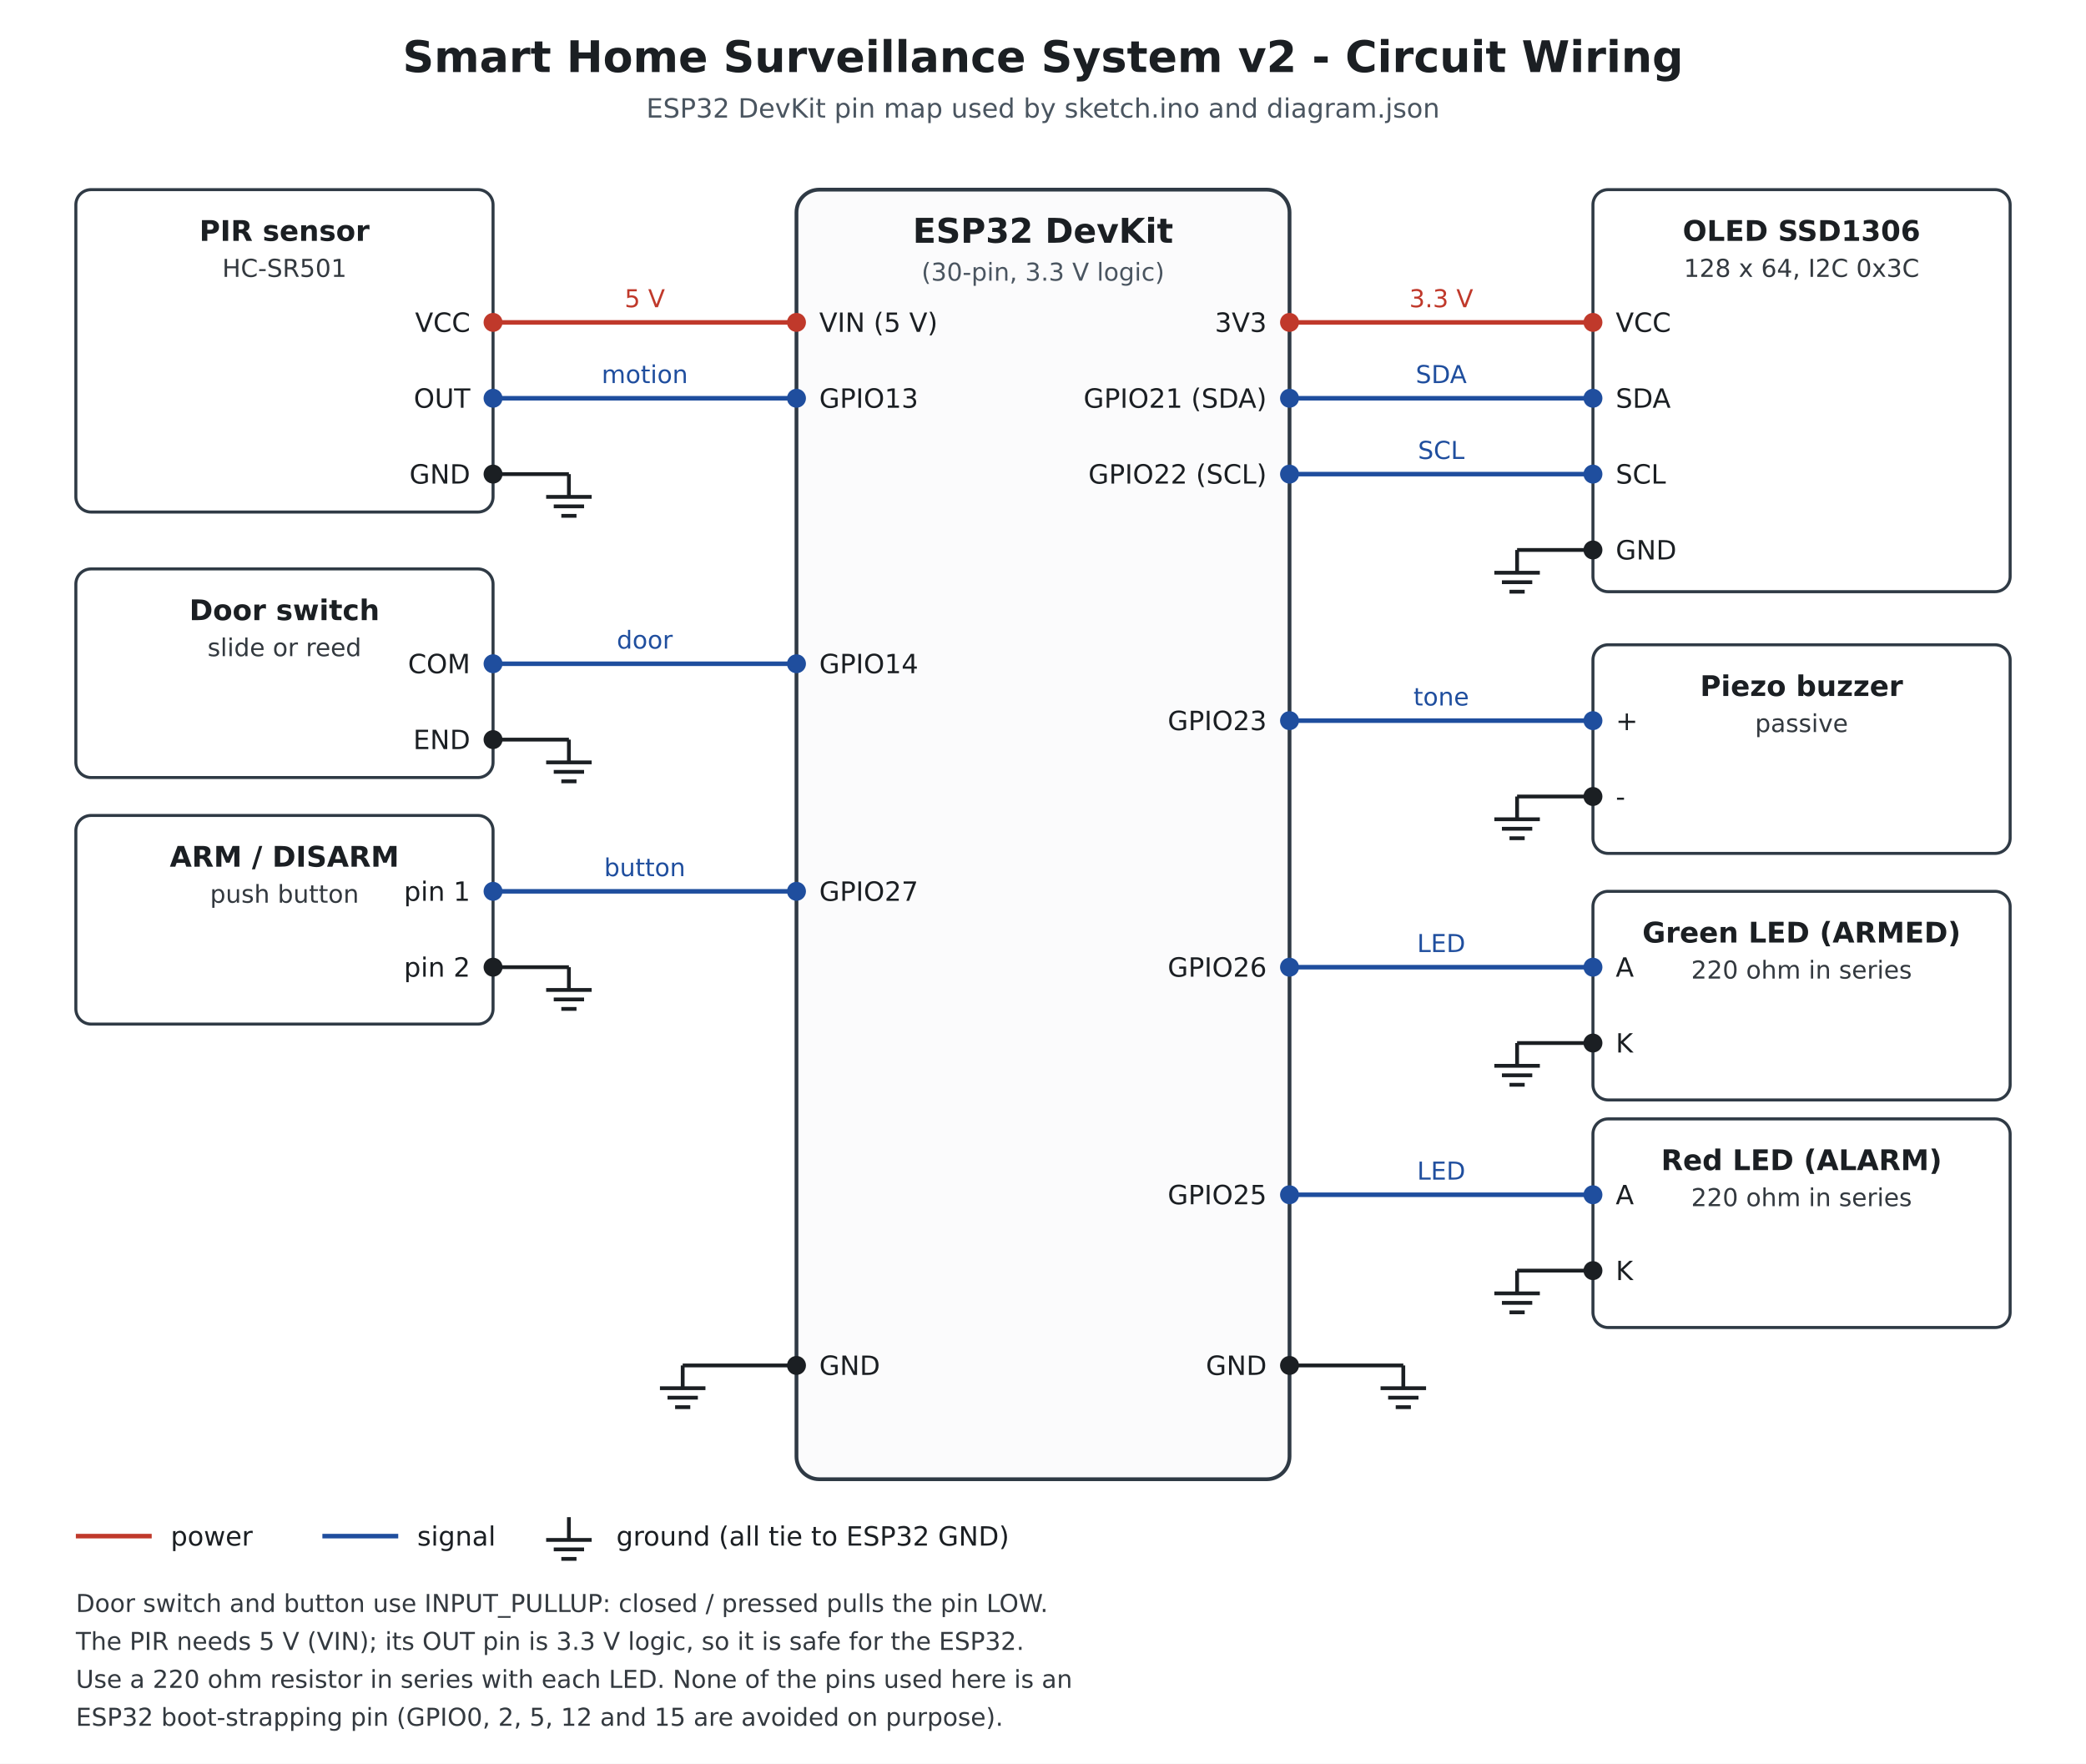
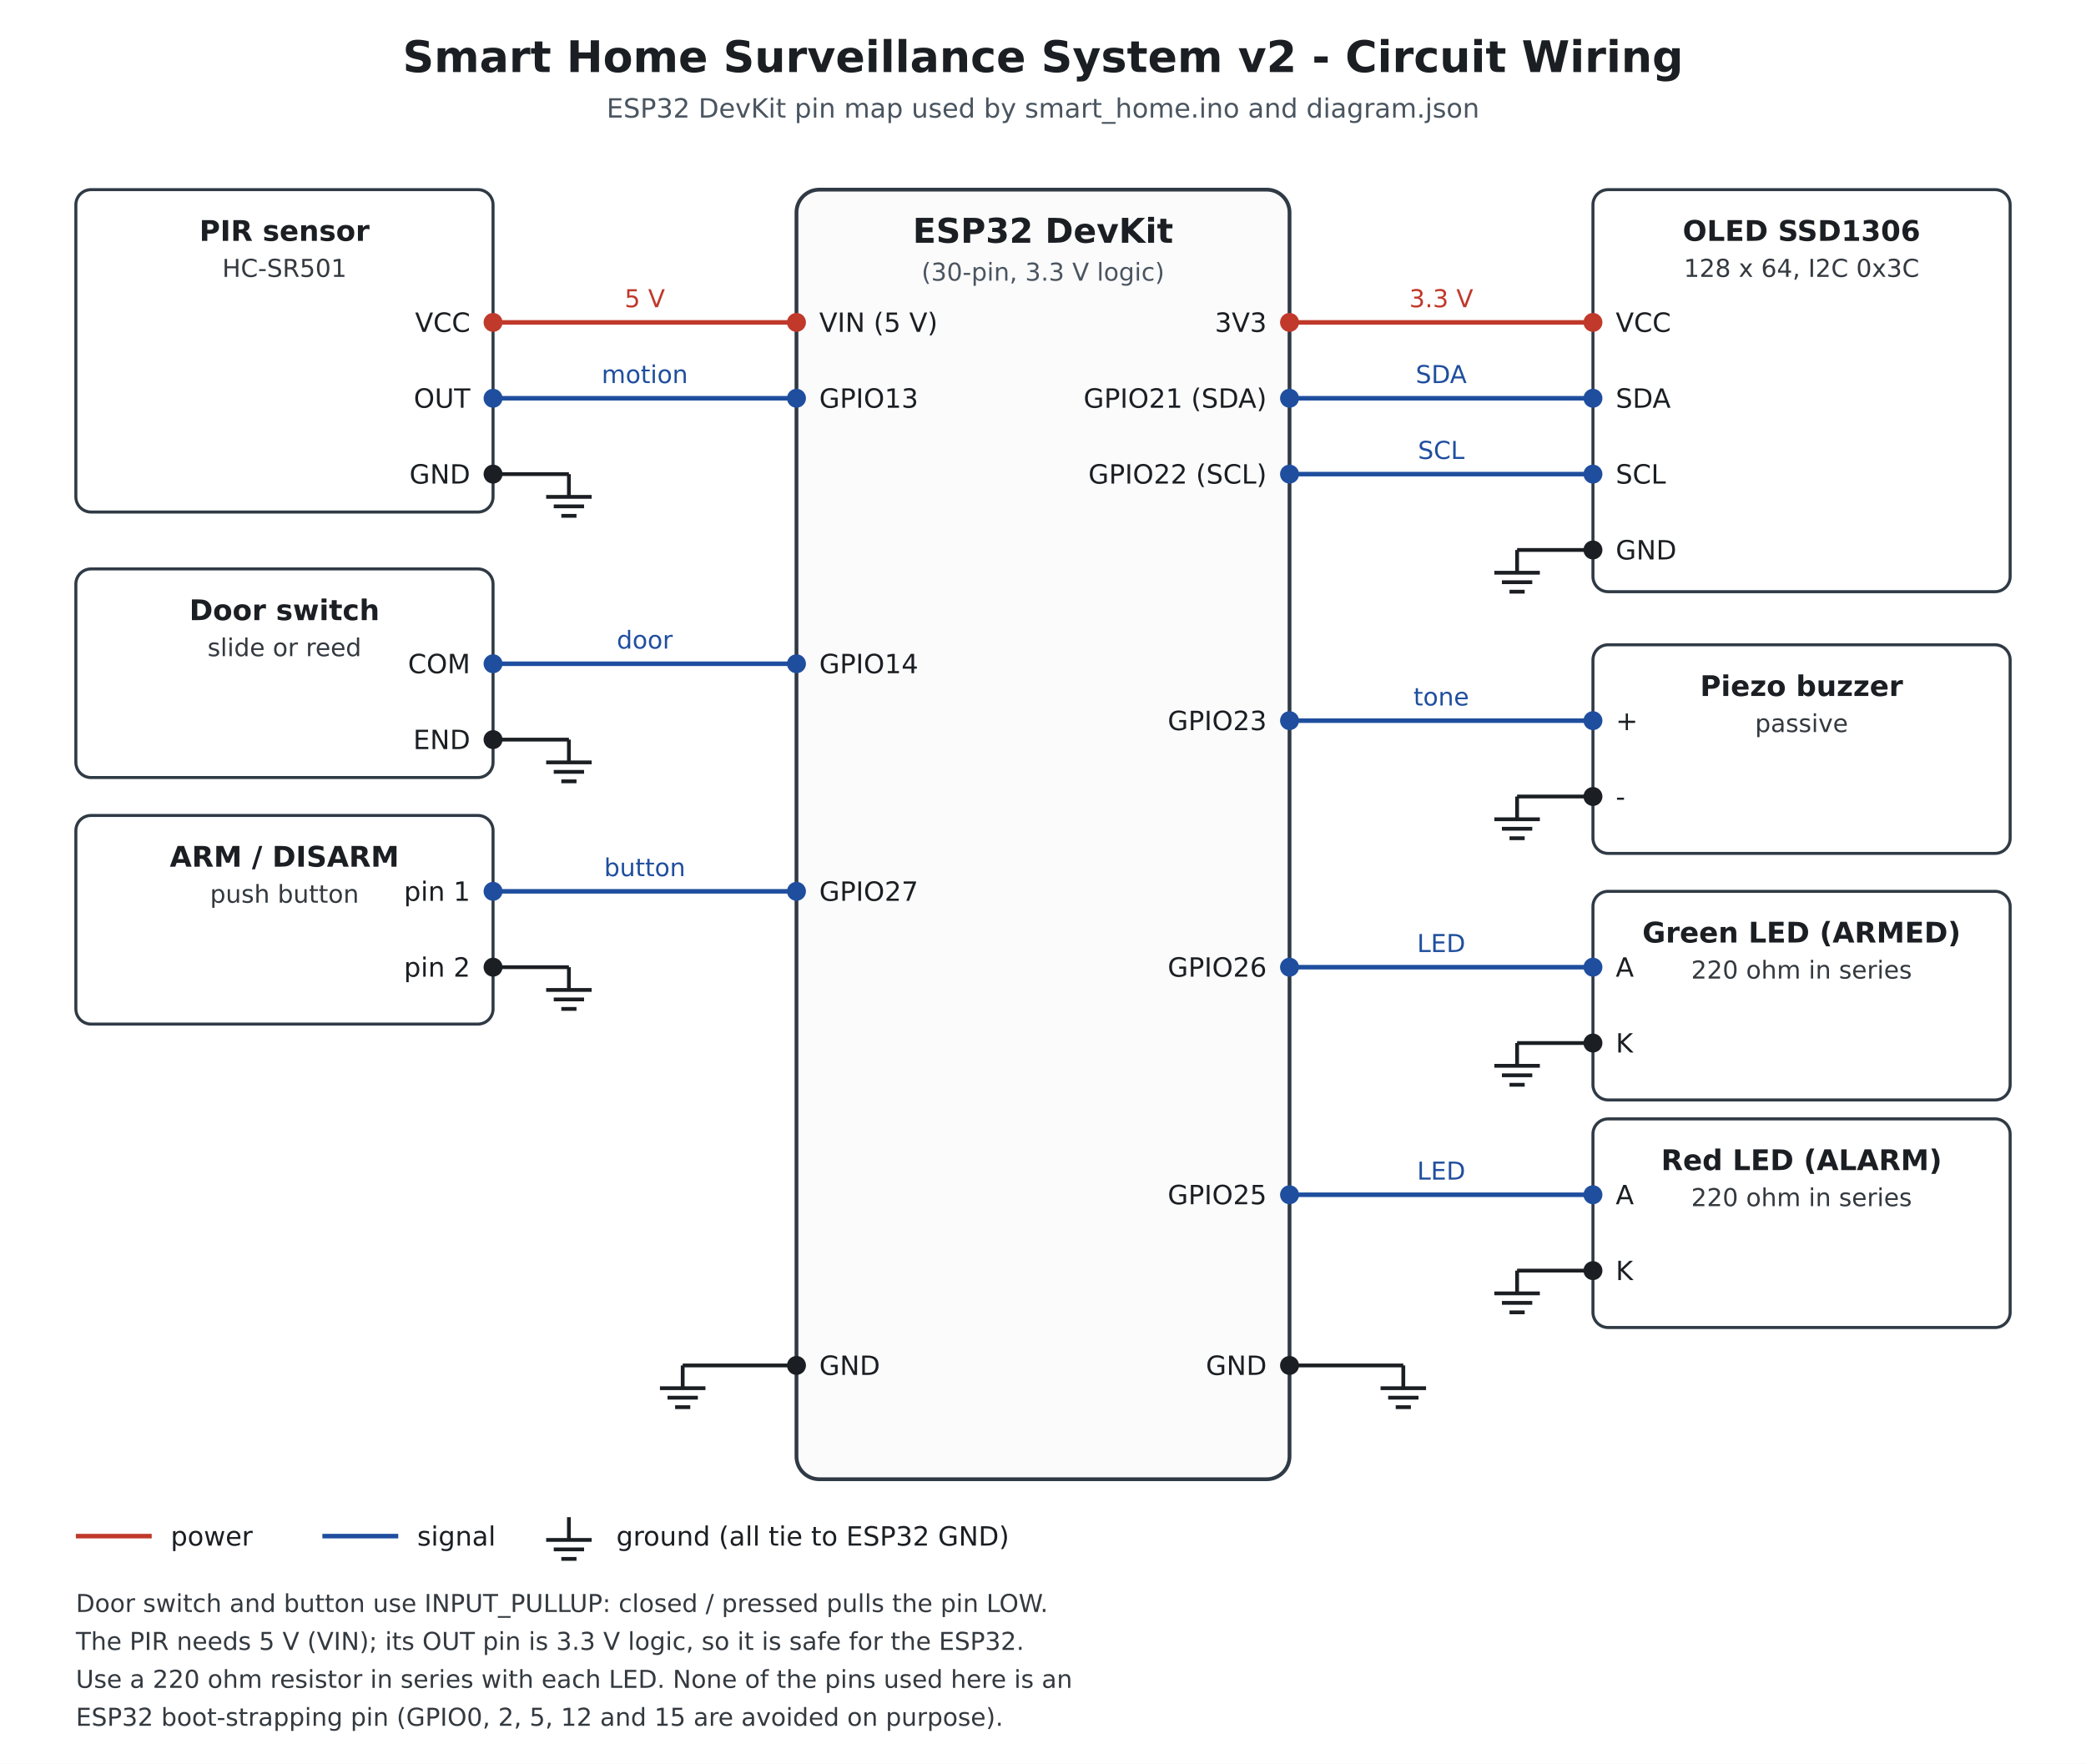
<svg xmlns="http://www.w3.org/2000/svg" width="1100" height="930" viewBox="0 0 1100 930" font-family="DejaVu Sans, Arial, Helvetica, sans-serif">
  <rect width="100%" height="100%" fill="#FFFFFF" />
  <defs>
    <marker id="arr" viewBox="0 0 10 10" refX="9" refY="5" markerWidth="8" markerHeight="8" orient="auto">
      <path d="M0 0 L10 5 L0 10 z" fill="#2F3A45" />
    </marker>
    <marker id="arrs" viewBox="0 0 10 10" refX="1" refY="5" markerWidth="8" markerHeight="8" orient="auto-start-reverse">
      <path d="M0 0 L10 5 L0 10 z" fill="#2F3A45" />
    </marker>
  </defs>
  <text x="550" y="38" font-size="23" font-weight="bold" text-anchor="middle" fill="#1B1F23">Smart Home Surveillance System v2 - Circuit Wiring</text>
-   <text x="550" y="62" font-size="14" font-weight="normal" text-anchor="middle" fill="#4A5560">ESP32 DevKit pin map used by sketch.ino and diagram.json</text>
+   <text x="550" y="62" font-size="14" font-weight="normal" text-anchor="middle" fill="#4A5560">ESP32 DevKit pin map used by smart_home.ino and diagram.json</text>
  <rect x="420" y="100" width="260" height="680" rx="12" fill="#FBFBFC" stroke="#2F3A45" stroke-width="2" />
  <text x="550.0" y="128" font-size="18" font-weight="bold" text-anchor="middle" fill="#1B1F23">ESP32 DevKit</text>
  <text x="550.0" y="148" font-size="13" font-weight="normal" text-anchor="middle" fill="#4A5560">(30-pin, 3.3 V logic)</text>
  <rect x="40" y="100" width="220" height="170" rx="8" fill="#FFFFFF" stroke="#2F3A45" stroke-width="1.6" />
  <text x="150.0" y="127" font-size="15" font-weight="bold" text-anchor="middle" fill="#1B1F23">PIR sensor</text>
  <text x="150.0" y="146" font-size="13" font-weight="normal" text-anchor="middle" fill="#33393F">HC-SR501</text>
  <rect x="40" y="300" width="220" height="110" rx="8" fill="#FFFFFF" stroke="#2F3A45" stroke-width="1.6" />
  <text x="150.0" y="327" font-size="15" font-weight="bold" text-anchor="middle" fill="#1B1F23">Door switch</text>
  <text x="150.0" y="346" font-size="13" font-weight="normal" text-anchor="middle" fill="#33393F">slide or reed</text>
  <rect x="40" y="430" width="220" height="110" rx="8" fill="#FFFFFF" stroke="#2F3A45" stroke-width="1.6" />
  <text x="150.0" y="457" font-size="15" font-weight="bold" text-anchor="middle" fill="#1B1F23">ARM / DISARM</text>
  <text x="150.0" y="476" font-size="13" font-weight="normal" text-anchor="middle" fill="#33393F">push button</text>
  <circle cx="260" cy="170" r="5" fill="#C0392B" />
  <text x="248" y="175" font-size="14" font-weight="normal" text-anchor="end" fill="#1B1F23">VCC</text>
  <circle cx="260" cy="210" r="5" fill="#1F4E9E" />
  <text x="248" y="215" font-size="14" font-weight="normal" text-anchor="end" fill="#1B1F23">OUT</text>
  <circle cx="260" cy="250" r="5" fill="#1B1F23" />
  <text x="248" y="255" font-size="14" font-weight="normal" text-anchor="end" fill="#1B1F23">GND</text>
  <circle cx="260" cy="350" r="5" fill="#1F4E9E" />
  <text x="248" y="355" font-size="14" font-weight="normal" text-anchor="end" fill="#1B1F23">COM</text>
  <circle cx="260" cy="390" r="5" fill="#1B1F23" />
  <text x="248" y="395" font-size="14" font-weight="normal" text-anchor="end" fill="#1B1F23">END</text>
  <circle cx="260" cy="470" r="5" fill="#1F4E9E" />
  <text x="248" y="475" font-size="14" font-weight="normal" text-anchor="end" fill="#1B1F23">pin 1</text>
  <circle cx="260" cy="510" r="5" fill="#1B1F23" />
  <text x="248" y="515" font-size="14" font-weight="normal" text-anchor="end" fill="#1B1F23">pin 2</text>
  <circle cx="420" cy="170" r="5" fill="#C0392B" />
  <text x="432" y="175" font-size="14" font-weight="normal" text-anchor="start" fill="#1B1F23">VIN (5 V)</text>
  <circle cx="420" cy="210" r="5" fill="#1F4E9E" />
  <text x="432" y="215" font-size="14" font-weight="normal" text-anchor="start" fill="#1B1F23">GPIO13</text>
  <circle cx="420" cy="350" r="5" fill="#1F4E9E" />
  <text x="432" y="355" font-size="14" font-weight="normal" text-anchor="start" fill="#1B1F23">GPIO14</text>
  <circle cx="420" cy="470" r="5" fill="#1F4E9E" />
  <text x="432" y="475" font-size="14" font-weight="normal" text-anchor="start" fill="#1B1F23">GPIO27</text>
  <circle cx="420" cy="720" r="5" fill="#1B1F23" />
  <text x="432" y="725" font-size="14" font-weight="normal" text-anchor="start" fill="#1B1F23">GND</text>
  <path d="M260 170 L420 170" fill="none" stroke="#C0392B" stroke-width="2.4" />
  <text x="340" y="162" font-size="13" font-weight="normal" text-anchor="middle" fill="#C0392B">5 V</text>
  <path d="M260 210 L420 210" fill="none" stroke="#1F4E9E" stroke-width="2.4" />
  <text x="340" y="202" font-size="13" font-weight="normal" text-anchor="middle" fill="#1F4E9E">motion</text>
  <path d="M260 350 L420 350" fill="none" stroke="#1F4E9E" stroke-width="2.4" />
  <text x="340" y="342" font-size="13" font-weight="normal" text-anchor="middle" fill="#1F4E9E">door</text>
  <path d="M260 470 L420 470" fill="none" stroke="#1F4E9E" stroke-width="2.4" />
  <text x="340" y="462" font-size="13" font-weight="normal" text-anchor="middle" fill="#1F4E9E">button</text>
  <path d="M260 250 L300 250" fill="none" stroke="#1B1F23" stroke-width="2" />
  <path d="M300 250 L300 262" fill="none" stroke="#1B1F23" stroke-width="2" />
  <path d="M288 262 L312 262" fill="none" stroke="#1B1F23" stroke-width="2" />
  <path d="M292 267 L308 267" fill="none" stroke="#1B1F23" stroke-width="2" />
  <path d="M296 272 L304 272" fill="none" stroke="#1B1F23" stroke-width="2" />
  <path d="M260 390 L300 390" fill="none" stroke="#1B1F23" stroke-width="2" />
  <path d="M300 390 L300 402" fill="none" stroke="#1B1F23" stroke-width="2" />
  <path d="M288 402 L312 402" fill="none" stroke="#1B1F23" stroke-width="2" />
  <path d="M292 407 L308 407" fill="none" stroke="#1B1F23" stroke-width="2" />
  <path d="M296 412 L304 412" fill="none" stroke="#1B1F23" stroke-width="2" />
  <path d="M260 510 L300 510" fill="none" stroke="#1B1F23" stroke-width="2" />
  <path d="M300 510 L300 522" fill="none" stroke="#1B1F23" stroke-width="2" />
  <path d="M288 522 L312 522" fill="none" stroke="#1B1F23" stroke-width="2" />
  <path d="M292 527 L308 527" fill="none" stroke="#1B1F23" stroke-width="2" />
  <path d="M296 532 L304 532" fill="none" stroke="#1B1F23" stroke-width="2" />
  <path d="M420 720 L360 720" fill="none" stroke="#1B1F23" stroke-width="2" />
  <path d="M360 720 L360 732" fill="none" stroke="#1B1F23" stroke-width="2" />
  <path d="M348 732 L372 732" fill="none" stroke="#1B1F23" stroke-width="2" />
  <path d="M352 737 L368 737" fill="none" stroke="#1B1F23" stroke-width="2" />
  <path d="M356 742 L364 742" fill="none" stroke="#1B1F23" stroke-width="2" />
  <rect x="840" y="100" width="220" height="212" rx="8" fill="#FFFFFF" stroke="#2F3A45" stroke-width="1.6" />
  <text x="950.0" y="127" font-size="15" font-weight="bold" text-anchor="middle" fill="#1B1F23">OLED SSD1306</text>
  <text x="950.0" y="146" font-size="13" font-weight="normal" text-anchor="middle" fill="#33393F">128 x 64, I2C 0x3C</text>
  <rect x="840" y="340" width="220" height="110" rx="8" fill="#FFFFFF" stroke="#2F3A45" stroke-width="1.6" />
  <text x="950.0" y="367" font-size="15" font-weight="bold" text-anchor="middle" fill="#1B1F23">Piezo buzzer</text>
  <text x="950.0" y="386" font-size="13" font-weight="normal" text-anchor="middle" fill="#33393F">passive</text>
  <rect x="840" y="470" width="220" height="110" rx="8" fill="#FFFFFF" stroke="#2F3A45" stroke-width="1.6" />
  <text x="950.0" y="497" font-size="15" font-weight="bold" text-anchor="middle" fill="#1B1F23">Green LED (ARMED)</text>
  <text x="950.0" y="516" font-size="13" font-weight="normal" text-anchor="middle" fill="#33393F">220 ohm in series</text>
  <rect x="840" y="590" width="220" height="110" rx="8" fill="#FFFFFF" stroke="#2F3A45" stroke-width="1.6" />
  <text x="950.0" y="617" font-size="15" font-weight="bold" text-anchor="middle" fill="#1B1F23">Red LED (ALARM)</text>
  <text x="950.0" y="636" font-size="13" font-weight="normal" text-anchor="middle" fill="#33393F">220 ohm in series</text>
  <circle cx="840" cy="170" r="5" fill="#C0392B" />
  <text x="852" y="175" font-size="14" font-weight="normal" text-anchor="start" fill="#1B1F23">VCC</text>
  <circle cx="840" cy="210" r="5" fill="#1F4E9E" />
  <text x="852" y="215" font-size="14" font-weight="normal" text-anchor="start" fill="#1B1F23">SDA</text>
  <circle cx="840" cy="250" r="5" fill="#1F4E9E" />
  <text x="852" y="255" font-size="14" font-weight="normal" text-anchor="start" fill="#1B1F23">SCL</text>
  <circle cx="840" cy="290" r="5" fill="#1B1F23" />
  <text x="852" y="295" font-size="14" font-weight="normal" text-anchor="start" fill="#1B1F23">GND</text>
  <circle cx="840" cy="380" r="5" fill="#1F4E9E" />
  <text x="852" y="385" font-size="14" font-weight="normal" text-anchor="start" fill="#1B1F23">+</text>
  <circle cx="840" cy="420" r="5" fill="#1B1F23" />
  <text x="852" y="425" font-size="14" font-weight="normal" text-anchor="start" fill="#1B1F23">-</text>
  <circle cx="840" cy="510" r="5" fill="#1F4E9E" />
  <text x="852" y="515" font-size="14" font-weight="normal" text-anchor="start" fill="#1B1F23">A</text>
  <circle cx="840" cy="550" r="5" fill="#1B1F23" />
  <text x="852" y="555" font-size="14" font-weight="normal" text-anchor="start" fill="#1B1F23">K</text>
  <circle cx="840" cy="630" r="5" fill="#1F4E9E" />
  <text x="852" y="635" font-size="14" font-weight="normal" text-anchor="start" fill="#1B1F23">A</text>
  <circle cx="840" cy="670" r="5" fill="#1B1F23" />
  <text x="852" y="675" font-size="14" font-weight="normal" text-anchor="start" fill="#1B1F23">K</text>
  <circle cx="680" cy="170" r="5" fill="#C0392B" />
  <text x="668" y="175" font-size="14" font-weight="normal" text-anchor="end" fill="#1B1F23">3V3</text>
  <circle cx="680" cy="210" r="5" fill="#1F4E9E" />
  <text x="668" y="215" font-size="14" font-weight="normal" text-anchor="end" fill="#1B1F23">GPIO21 (SDA)</text>
  <circle cx="680" cy="250" r="5" fill="#1F4E9E" />
  <text x="668" y="255" font-size="14" font-weight="normal" text-anchor="end" fill="#1B1F23">GPIO22 (SCL)</text>
  <circle cx="680" cy="380" r="5" fill="#1F4E9E" />
  <text x="668" y="385" font-size="14" font-weight="normal" text-anchor="end" fill="#1B1F23">GPIO23</text>
  <circle cx="680" cy="510" r="5" fill="#1F4E9E" />
  <text x="668" y="515" font-size="14" font-weight="normal" text-anchor="end" fill="#1B1F23">GPIO26</text>
  <circle cx="680" cy="630" r="5" fill="#1F4E9E" />
  <text x="668" y="635" font-size="14" font-weight="normal" text-anchor="end" fill="#1B1F23">GPIO25</text>
  <circle cx="680" cy="720" r="5" fill="#1B1F23" />
  <text x="668" y="725" font-size="14" font-weight="normal" text-anchor="end" fill="#1B1F23">GND</text>
  <path d="M680 170 L840 170" fill="none" stroke="#C0392B" stroke-width="2.4" />
  <text x="760" y="162" font-size="13" font-weight="normal" text-anchor="middle" fill="#C0392B">3.3 V</text>
  <path d="M680 210 L840 210" fill="none" stroke="#1F4E9E" stroke-width="2.4" />
  <text x="760" y="202" font-size="13" font-weight="normal" text-anchor="middle" fill="#1F4E9E">SDA</text>
  <path d="M680 250 L840 250" fill="none" stroke="#1F4E9E" stroke-width="2.4" />
  <text x="760" y="242" font-size="13" font-weight="normal" text-anchor="middle" fill="#1F4E9E">SCL</text>
  <path d="M680 380 L840 380" fill="none" stroke="#1F4E9E" stroke-width="2.4" />
  <text x="760" y="372" font-size="13" font-weight="normal" text-anchor="middle" fill="#1F4E9E">tone</text>
  <path d="M680 510 L840 510" fill="none" stroke="#1F4E9E" stroke-width="2.4" />
  <text x="760" y="502" font-size="13" font-weight="normal" text-anchor="middle" fill="#1F4E9E">LED</text>
  <path d="M680 630 L840 630" fill="none" stroke="#1F4E9E" stroke-width="2.4" />
  <text x="760" y="622" font-size="13" font-weight="normal" text-anchor="middle" fill="#1F4E9E">LED</text>
  <path d="M840 290 L800 290" fill="none" stroke="#1B1F23" stroke-width="2" />
  <path d="M800 290 L800 302" fill="none" stroke="#1B1F23" stroke-width="2" />
  <path d="M788 302 L812 302" fill="none" stroke="#1B1F23" stroke-width="2" />
  <path d="M792 307 L808 307" fill="none" stroke="#1B1F23" stroke-width="2" />
  <path d="M796 312 L804 312" fill="none" stroke="#1B1F23" stroke-width="2" />
  <path d="M840 420 L800 420" fill="none" stroke="#1B1F23" stroke-width="2" />
  <path d="M800 420 L800 432" fill="none" stroke="#1B1F23" stroke-width="2" />
  <path d="M788 432 L812 432" fill="none" stroke="#1B1F23" stroke-width="2" />
  <path d="M792 437 L808 437" fill="none" stroke="#1B1F23" stroke-width="2" />
  <path d="M796 442 L804 442" fill="none" stroke="#1B1F23" stroke-width="2" />
  <path d="M840 550 L800 550" fill="none" stroke="#1B1F23" stroke-width="2" />
  <path d="M800 550 L800 562" fill="none" stroke="#1B1F23" stroke-width="2" />
  <path d="M788 562 L812 562" fill="none" stroke="#1B1F23" stroke-width="2" />
  <path d="M792 567 L808 567" fill="none" stroke="#1B1F23" stroke-width="2" />
  <path d="M796 572 L804 572" fill="none" stroke="#1B1F23" stroke-width="2" />
  <path d="M840 670 L800 670" fill="none" stroke="#1B1F23" stroke-width="2" />
  <path d="M800 670 L800 682" fill="none" stroke="#1B1F23" stroke-width="2" />
  <path d="M788 682 L812 682" fill="none" stroke="#1B1F23" stroke-width="2" />
  <path d="M792 687 L808 687" fill="none" stroke="#1B1F23" stroke-width="2" />
  <path d="M796 692 L804 692" fill="none" stroke="#1B1F23" stroke-width="2" />
  <path d="M680 720 L740 720" fill="none" stroke="#1B1F23" stroke-width="2" />
  <path d="M740 720 L740 732" fill="none" stroke="#1B1F23" stroke-width="2" />
  <path d="M728 732 L752 732" fill="none" stroke="#1B1F23" stroke-width="2" />
  <path d="M732 737 L748 737" fill="none" stroke="#1B1F23" stroke-width="2" />
  <path d="M736 742 L744 742" fill="none" stroke="#1B1F23" stroke-width="2" />
  <path d="M40 810 L80 810" fill="none" stroke="#C0392B" stroke-width="2.4" />
  <text x="90" y="815" font-size="14" font-weight="normal" text-anchor="start" fill="#1B1F23">power</text>
  <path d="M170 810 L210 810" fill="none" stroke="#1F4E9E" stroke-width="2.4" />
  <text x="220" y="815" font-size="14" font-weight="normal" text-anchor="start" fill="#1B1F23">signal</text>
  <path d="M300 800 L300 812" fill="none" stroke="#1B1F23" stroke-width="2" />
  <path d="M288 812 L312 812" fill="none" stroke="#1B1F23" stroke-width="2" />
  <path d="M292 817 L308 817" fill="none" stroke="#1B1F23" stroke-width="2" />
  <path d="M296 822 L304 822" fill="none" stroke="#1B1F23" stroke-width="2" />
  <text x="325" y="815" font-size="14" font-weight="normal" text-anchor="start" fill="#1B1F23">ground (all tie to ESP32 GND)</text>
  <text x="40" y="850" font-size="13" font-weight="normal" text-anchor="start" fill="#33393F">Door switch and button use INPUT_PULLUP: closed / pressed pulls the pin LOW.</text>
  <text x="40" y="870" font-size="13" font-weight="normal" text-anchor="start" fill="#33393F">The PIR needs 5 V (VIN); its OUT pin is 3.3 V logic, so it is safe for the ESP32.</text>
  <text x="40" y="890" font-size="13" font-weight="normal" text-anchor="start" fill="#33393F">Use a 220 ohm resistor in series with each LED. None of the pins used here is an</text>
  <text x="40" y="910" font-size="13" font-weight="normal" text-anchor="start" fill="#33393F">ESP32 boot-strapping pin (GPIO0, 2, 5, 12 and 15 are avoided on purpose).</text>
</svg>
